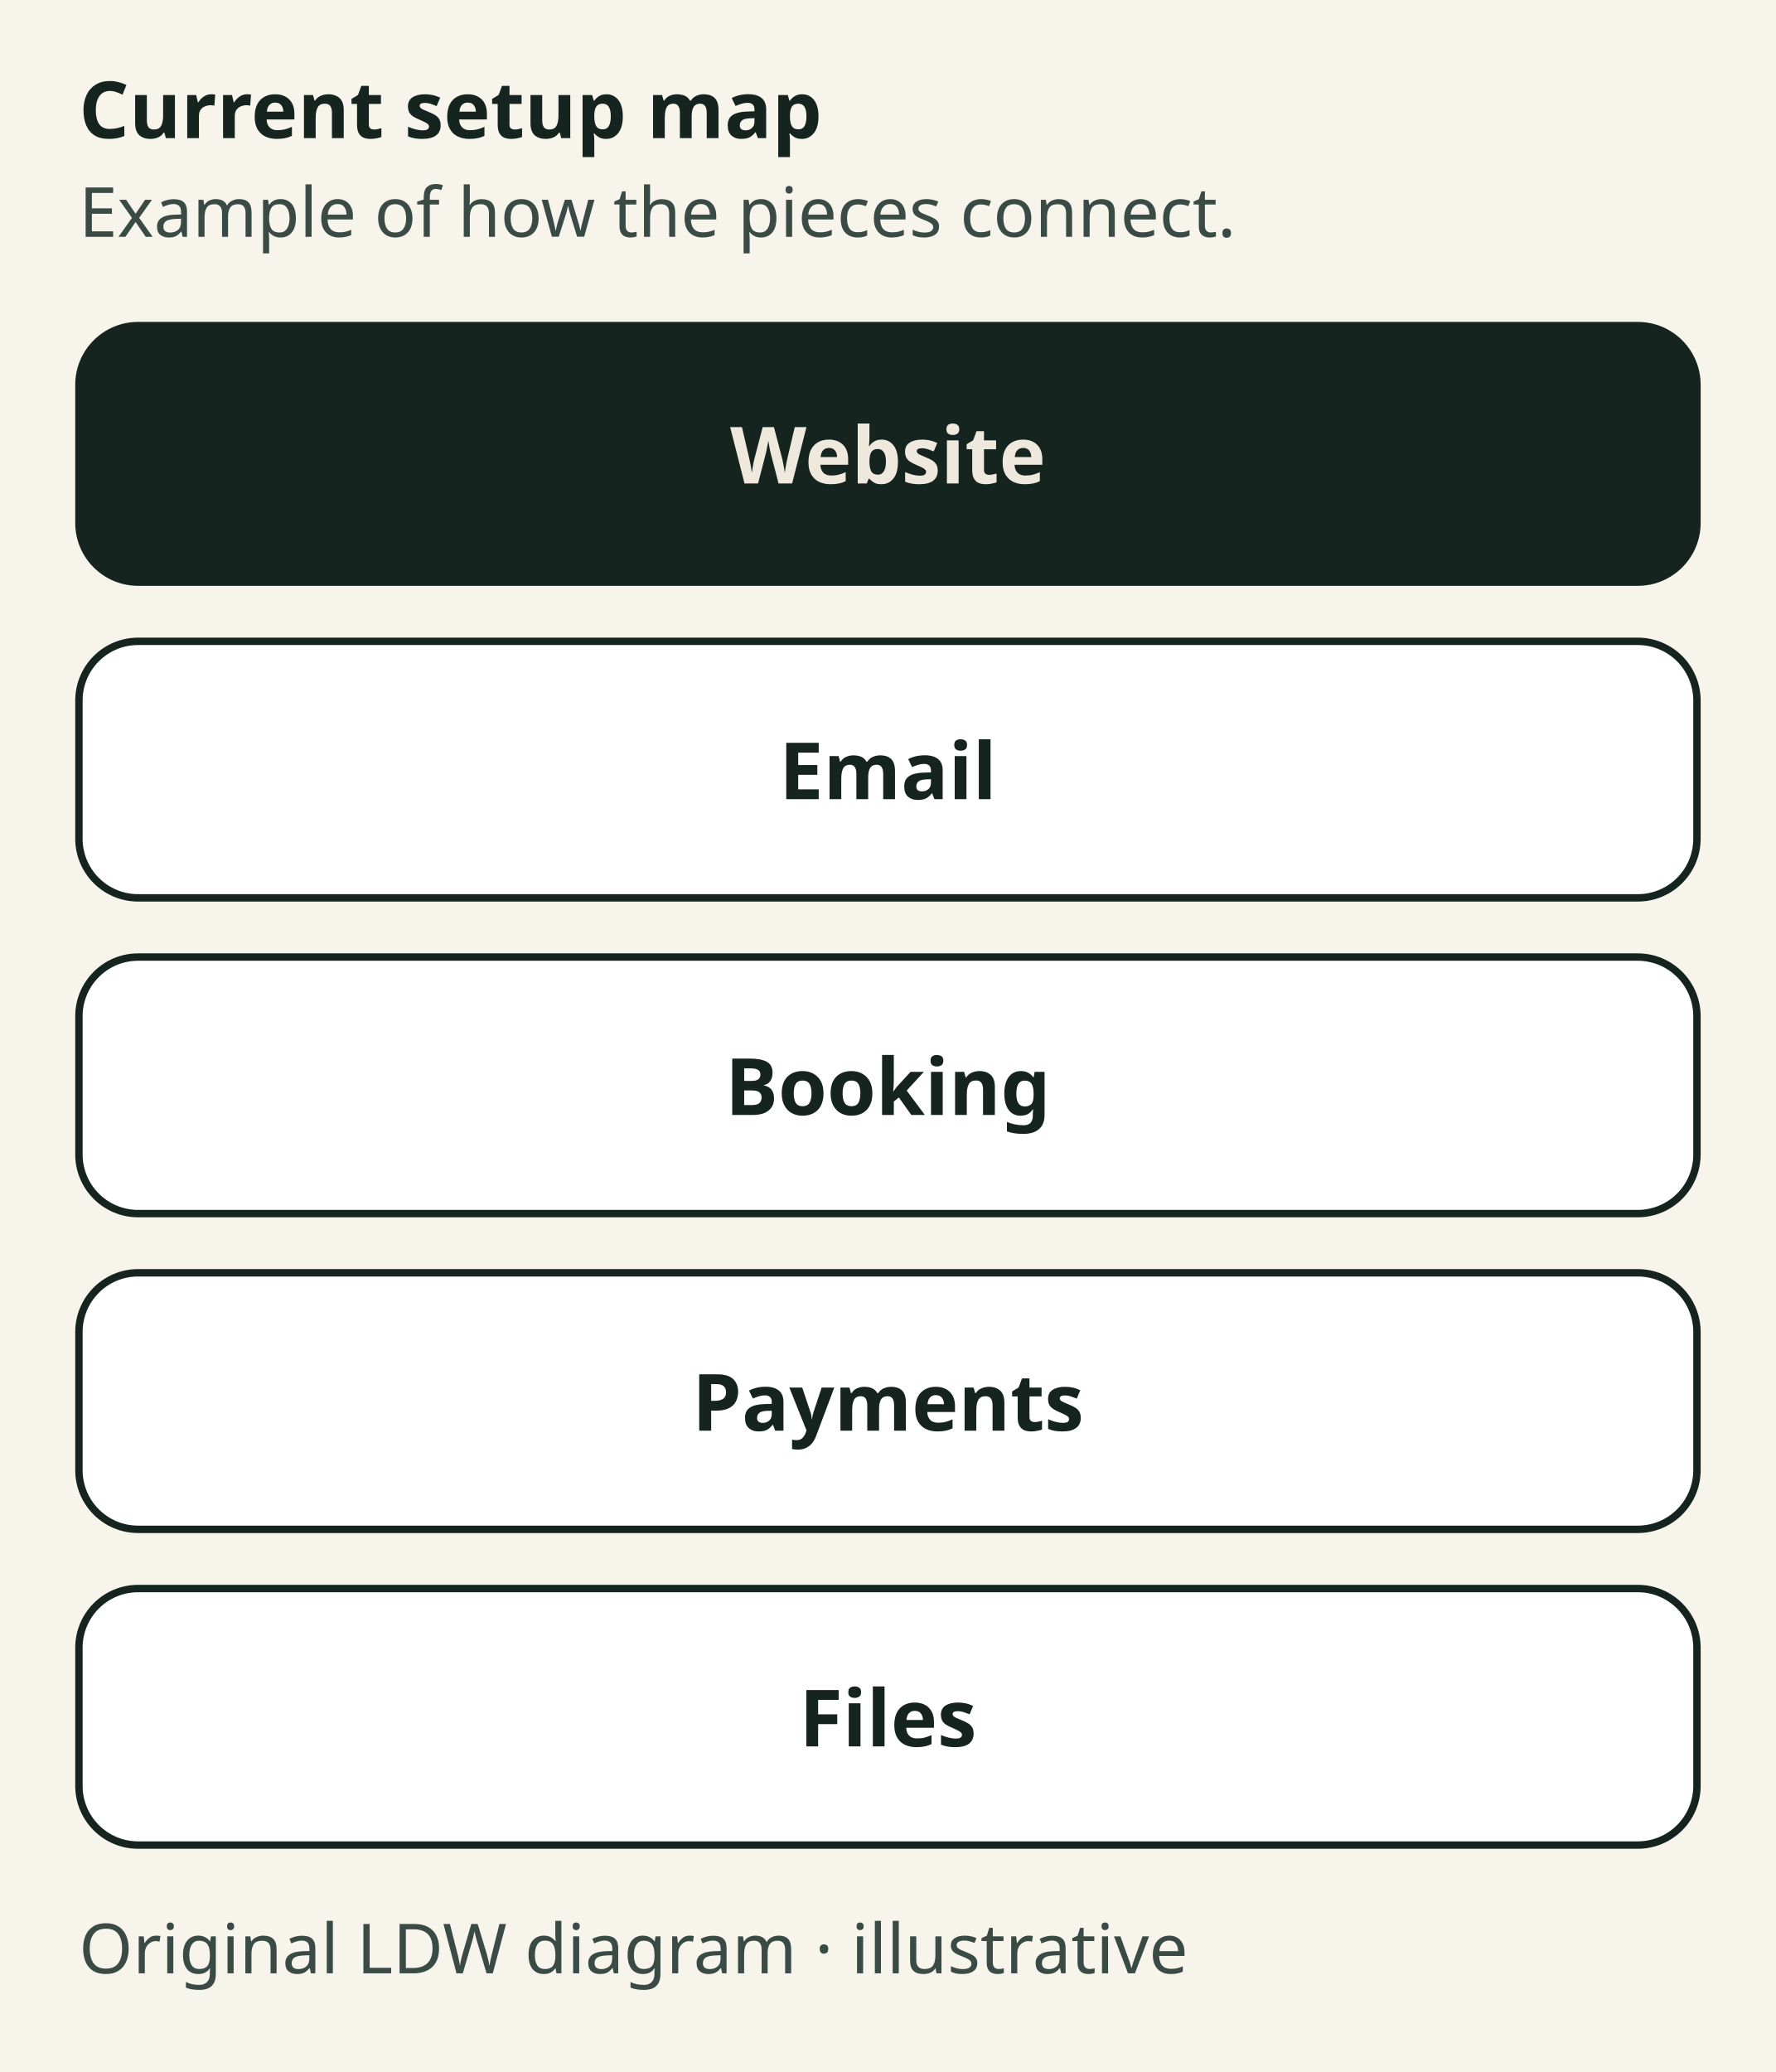
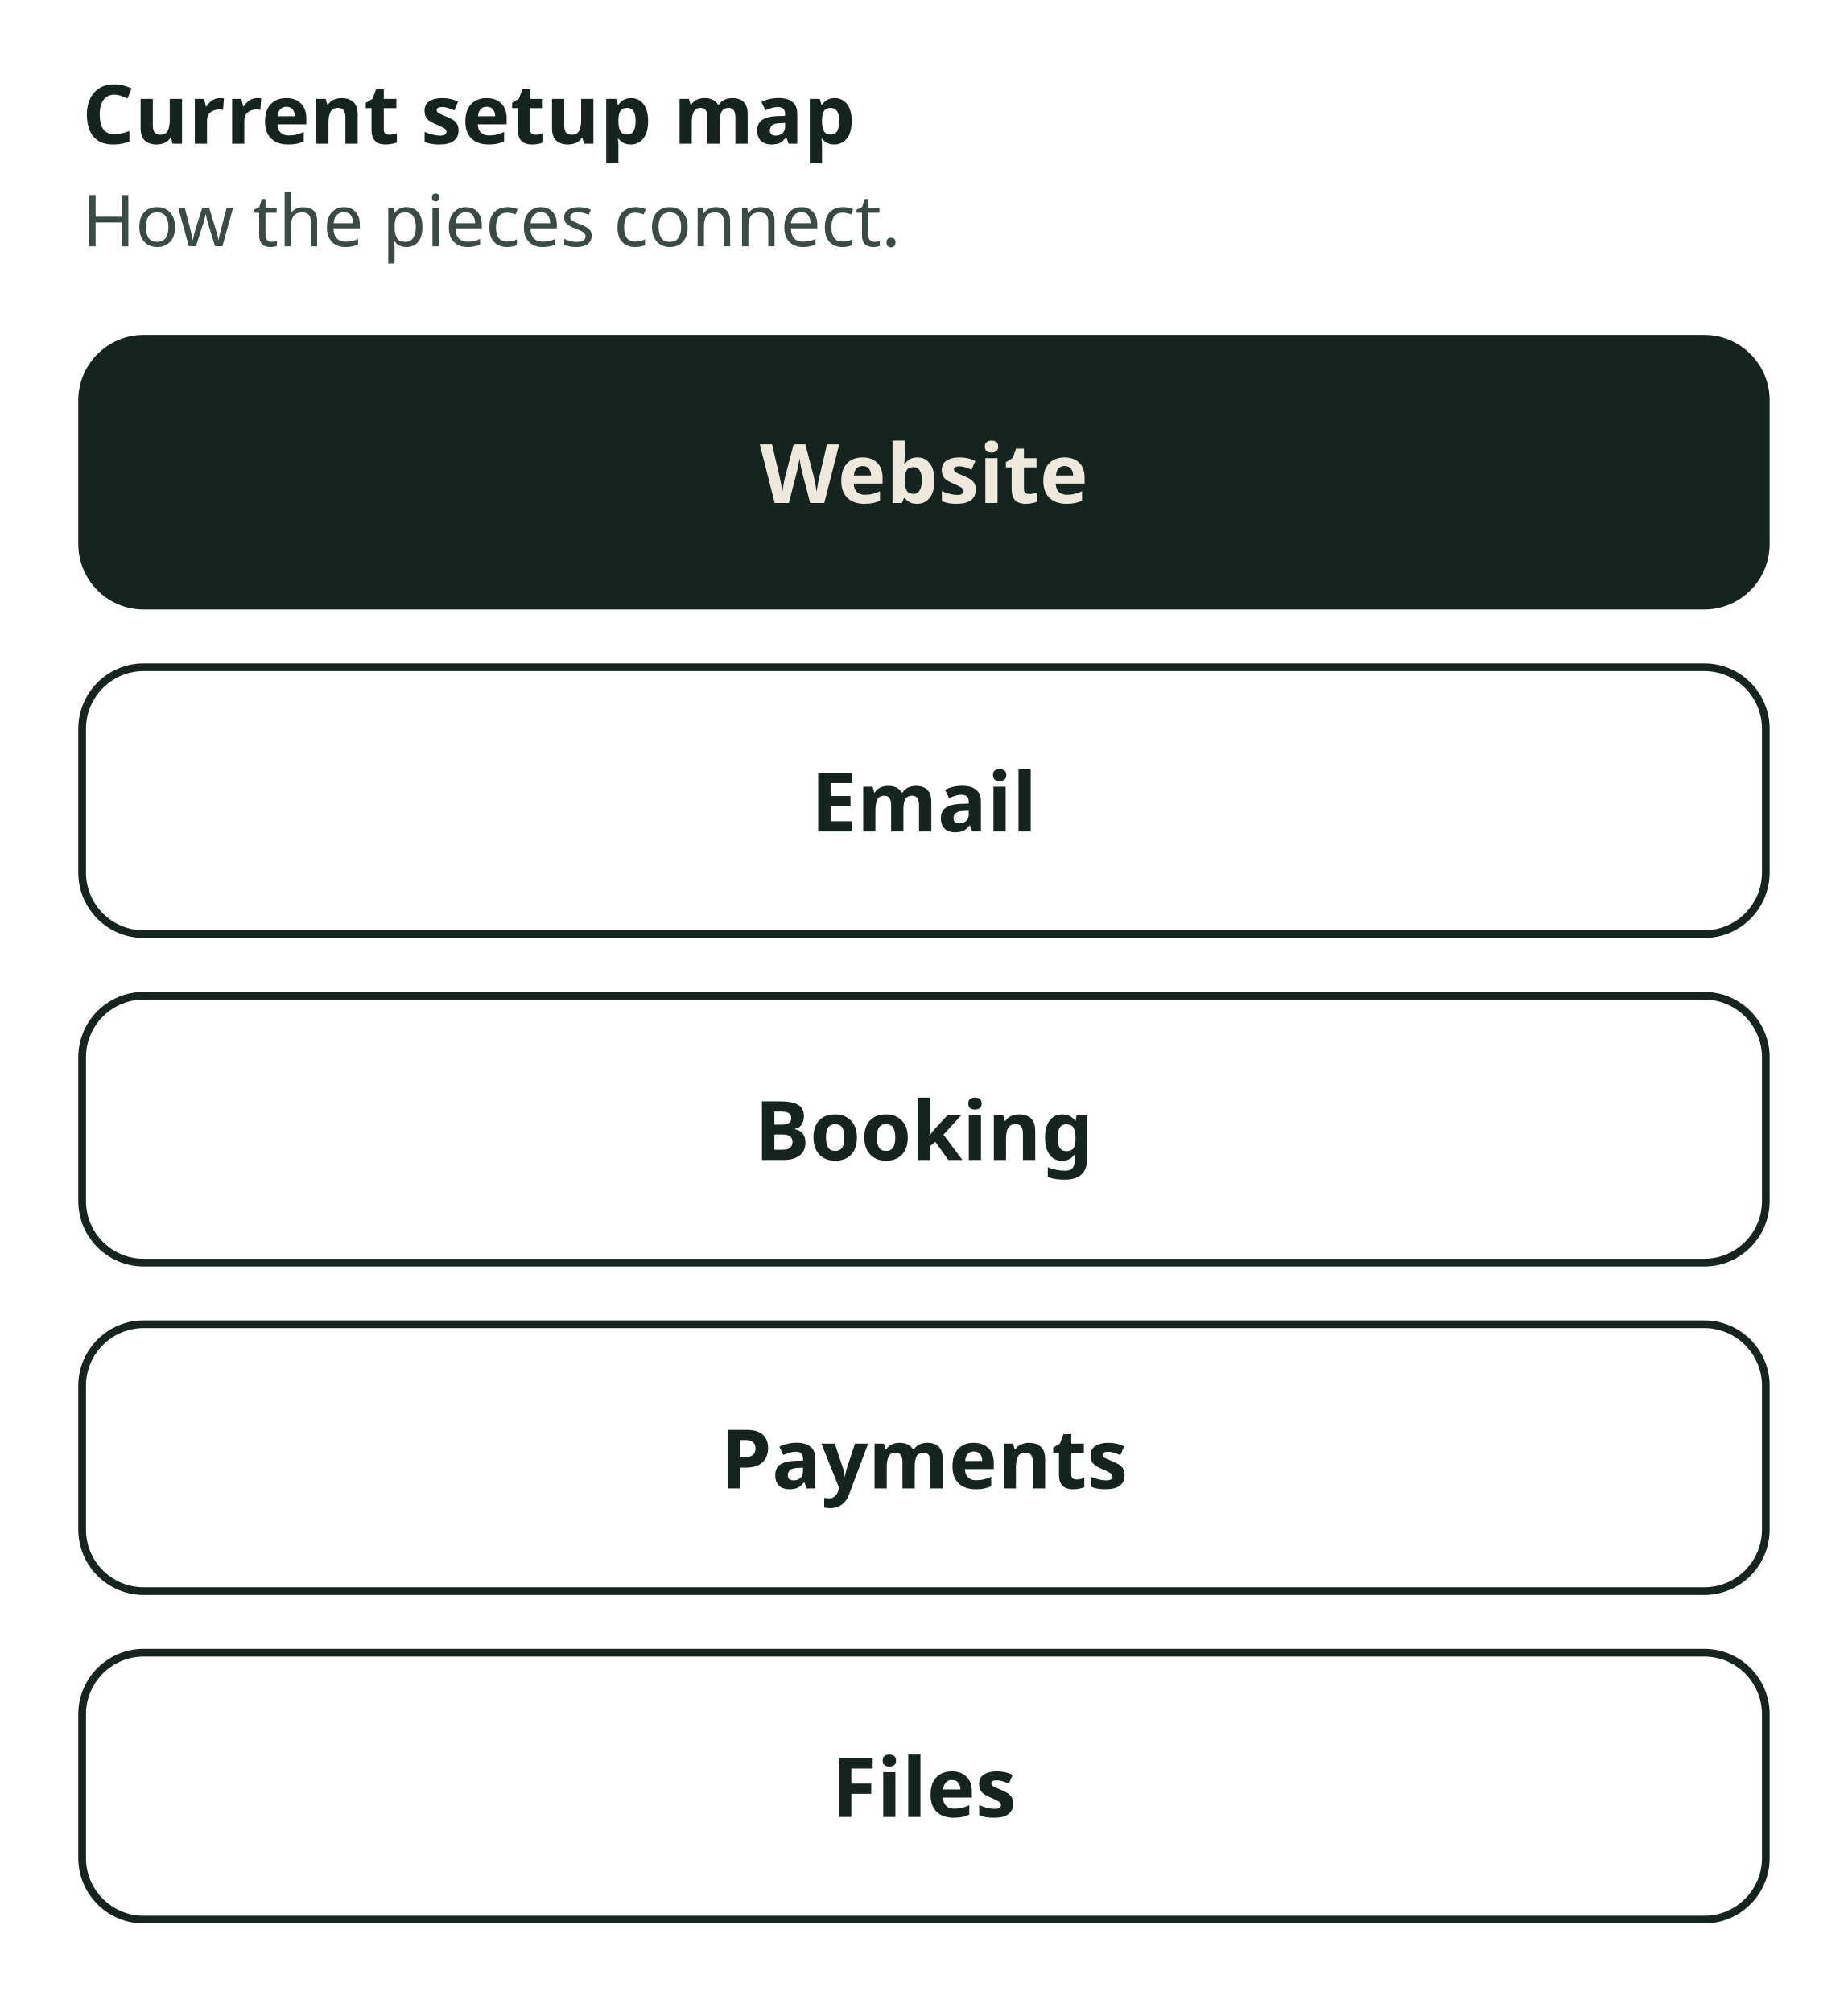
- <svg xmlns="http://www.w3.org/2000/svg" viewBox="0 0 360 420" role="img" aria-labelledby="map-title map-desc">
-   <rect width="360" height="420" fill="#F7F4EC" />
+ <svg xmlns="http://www.w3.org/2000/svg" viewBox="0 0 360 392" role="img" aria-labelledby="map-title map-desc">
+   <rect width="360" height="420" fill="#FFFFFF" />
  <text x="16" y="28" fill="#15241F" font-family="Manrope, system-ui, sans-serif" font-size="16" font-weight="800">Current setup map</text>
-   <text x="16" y="48" fill="#3A4A44" font-family="Manrope, system-ui, sans-serif" font-size="14">Example of how the pieces connect.</text>
+   <text x="16" y="48" fill="#3A4A44" font-family="Manrope, system-ui, sans-serif" font-size="14">How the pieces connect.</text>
  <rect x="16" y="66" width="328" height="52" rx="12" fill="#15241F" stroke="#15241F" stroke-width="1.5" />
  <text x="180" y="98" text-anchor="middle" fill="#EFE9DD" font-family="Manrope, system-ui, sans-serif" font-size="16" font-weight="750">Website</text>
  <rect x="16" y="130" width="328" height="52" rx="12" fill="#FFFFFF" stroke="#15241F" stroke-width="1.5" />
  <text x="180" y="162" text-anchor="middle" fill="#15241F" font-family="Manrope, system-ui, sans-serif" font-size="16" font-weight="750">Email</text>
  <rect x="16" y="194" width="328" height="52" rx="12" fill="#FFFFFF" stroke="#15241F" stroke-width="1.5" />
  <text x="180" y="226" text-anchor="middle" fill="#15241F" font-family="Manrope, system-ui, sans-serif" font-size="16" font-weight="750">Booking</text>
  <rect x="16" y="258" width="328" height="52" rx="12" fill="#FFFFFF" stroke="#15241F" stroke-width="1.5" />
  <text x="180" y="290" text-anchor="middle" fill="#15241F" font-family="Manrope, system-ui, sans-serif" font-size="16" font-weight="750">Payments</text>
  <rect x="16" y="322" width="328" height="52" rx="12" fill="#FFFFFF" stroke="#15241F" stroke-width="1.5" />
  <text x="180" y="354" text-anchor="middle" fill="#15241F" font-family="Manrope, system-ui, sans-serif" font-size="16" font-weight="750">Files</text>
-   <text x="16" y="400" fill="#3A4A44" font-family="Manrope, system-ui, sans-serif" font-size="14">Original LDW diagram · illustrative</text>
</svg>
